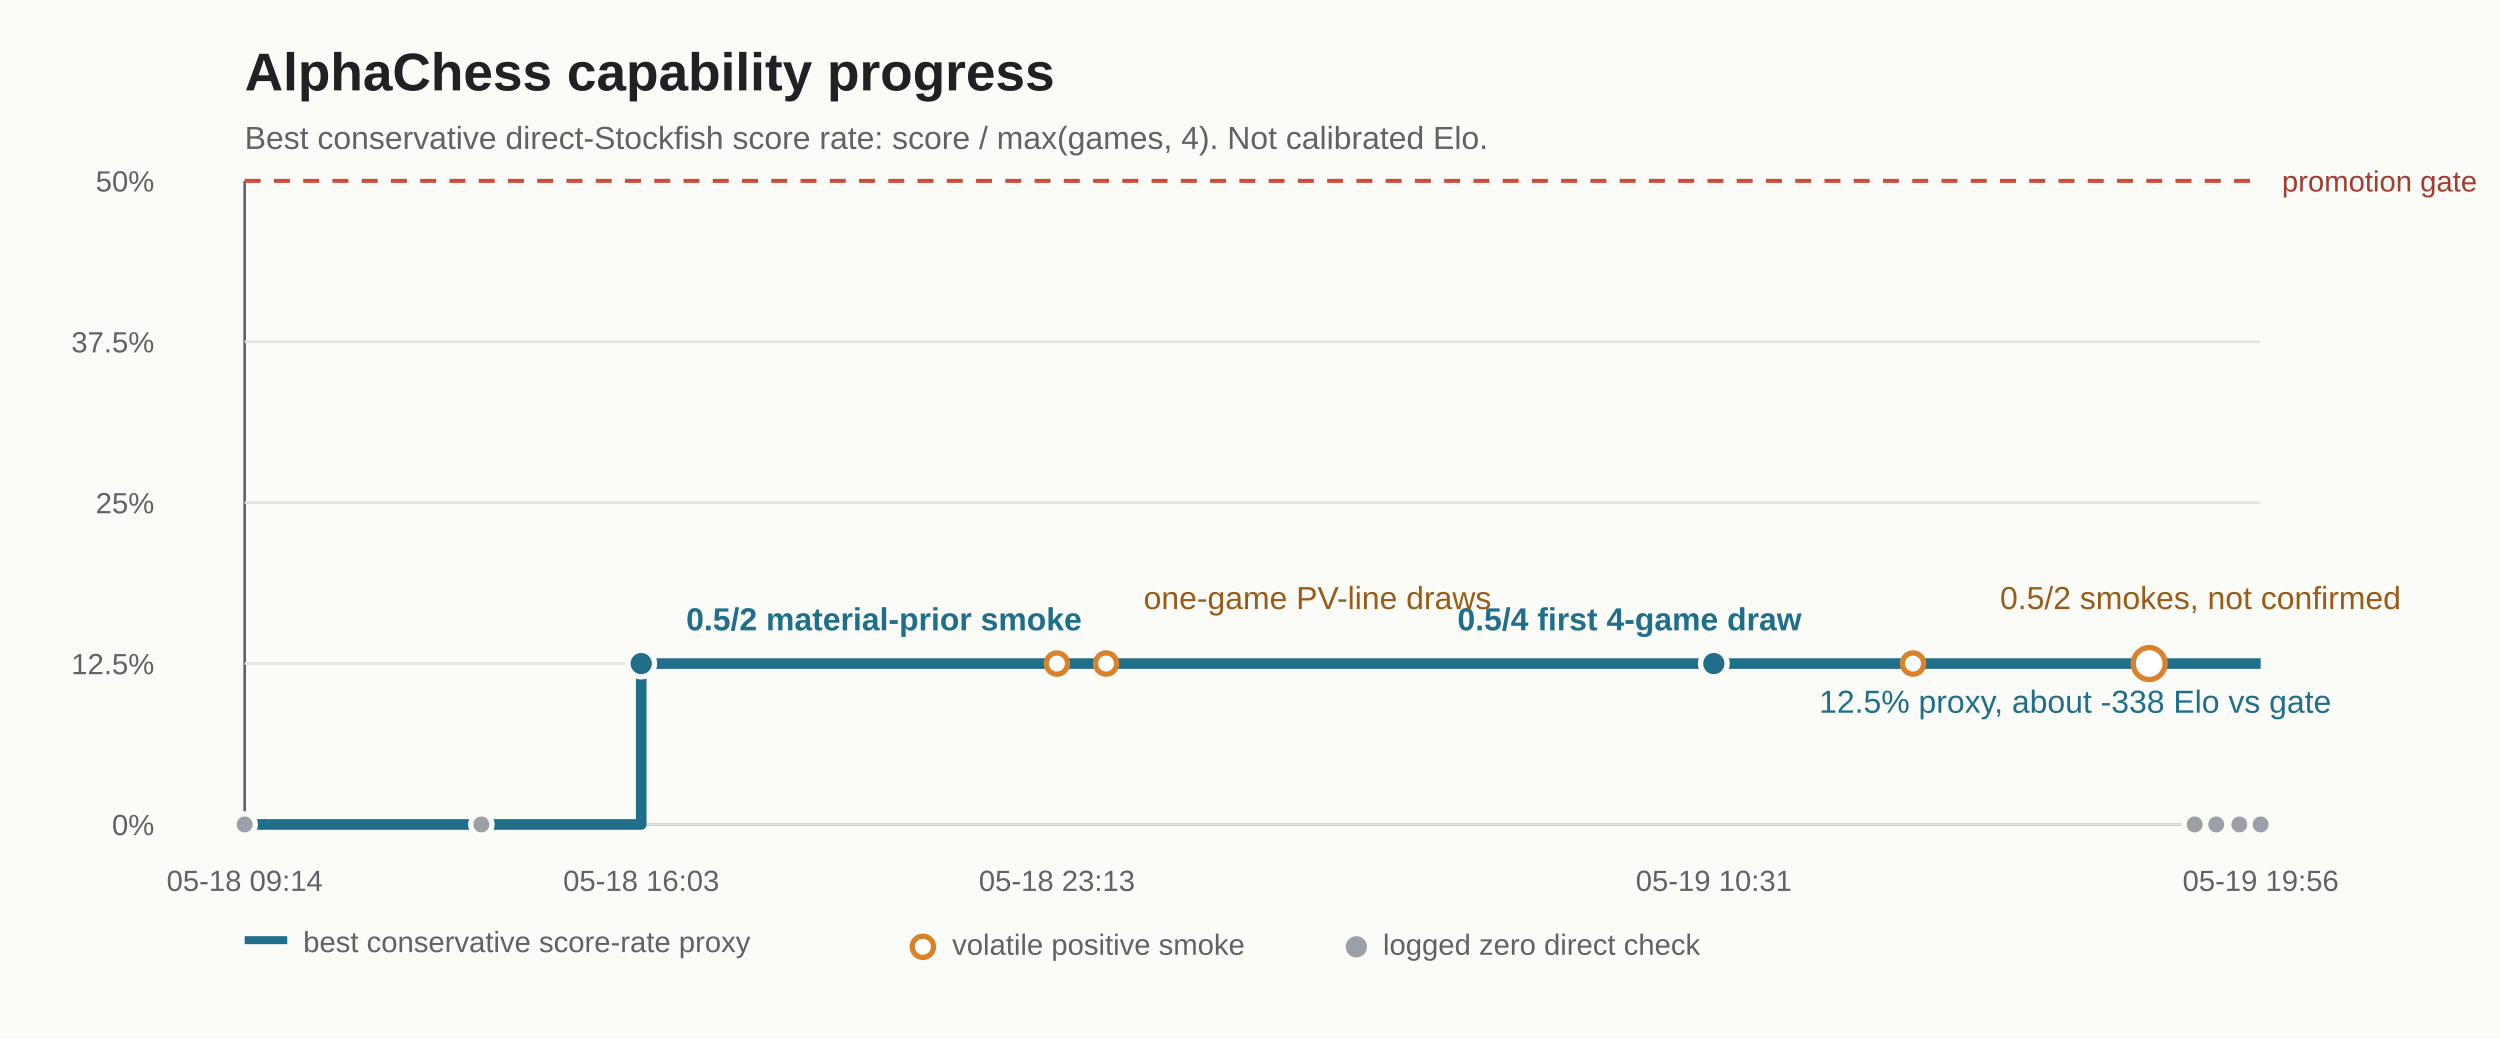
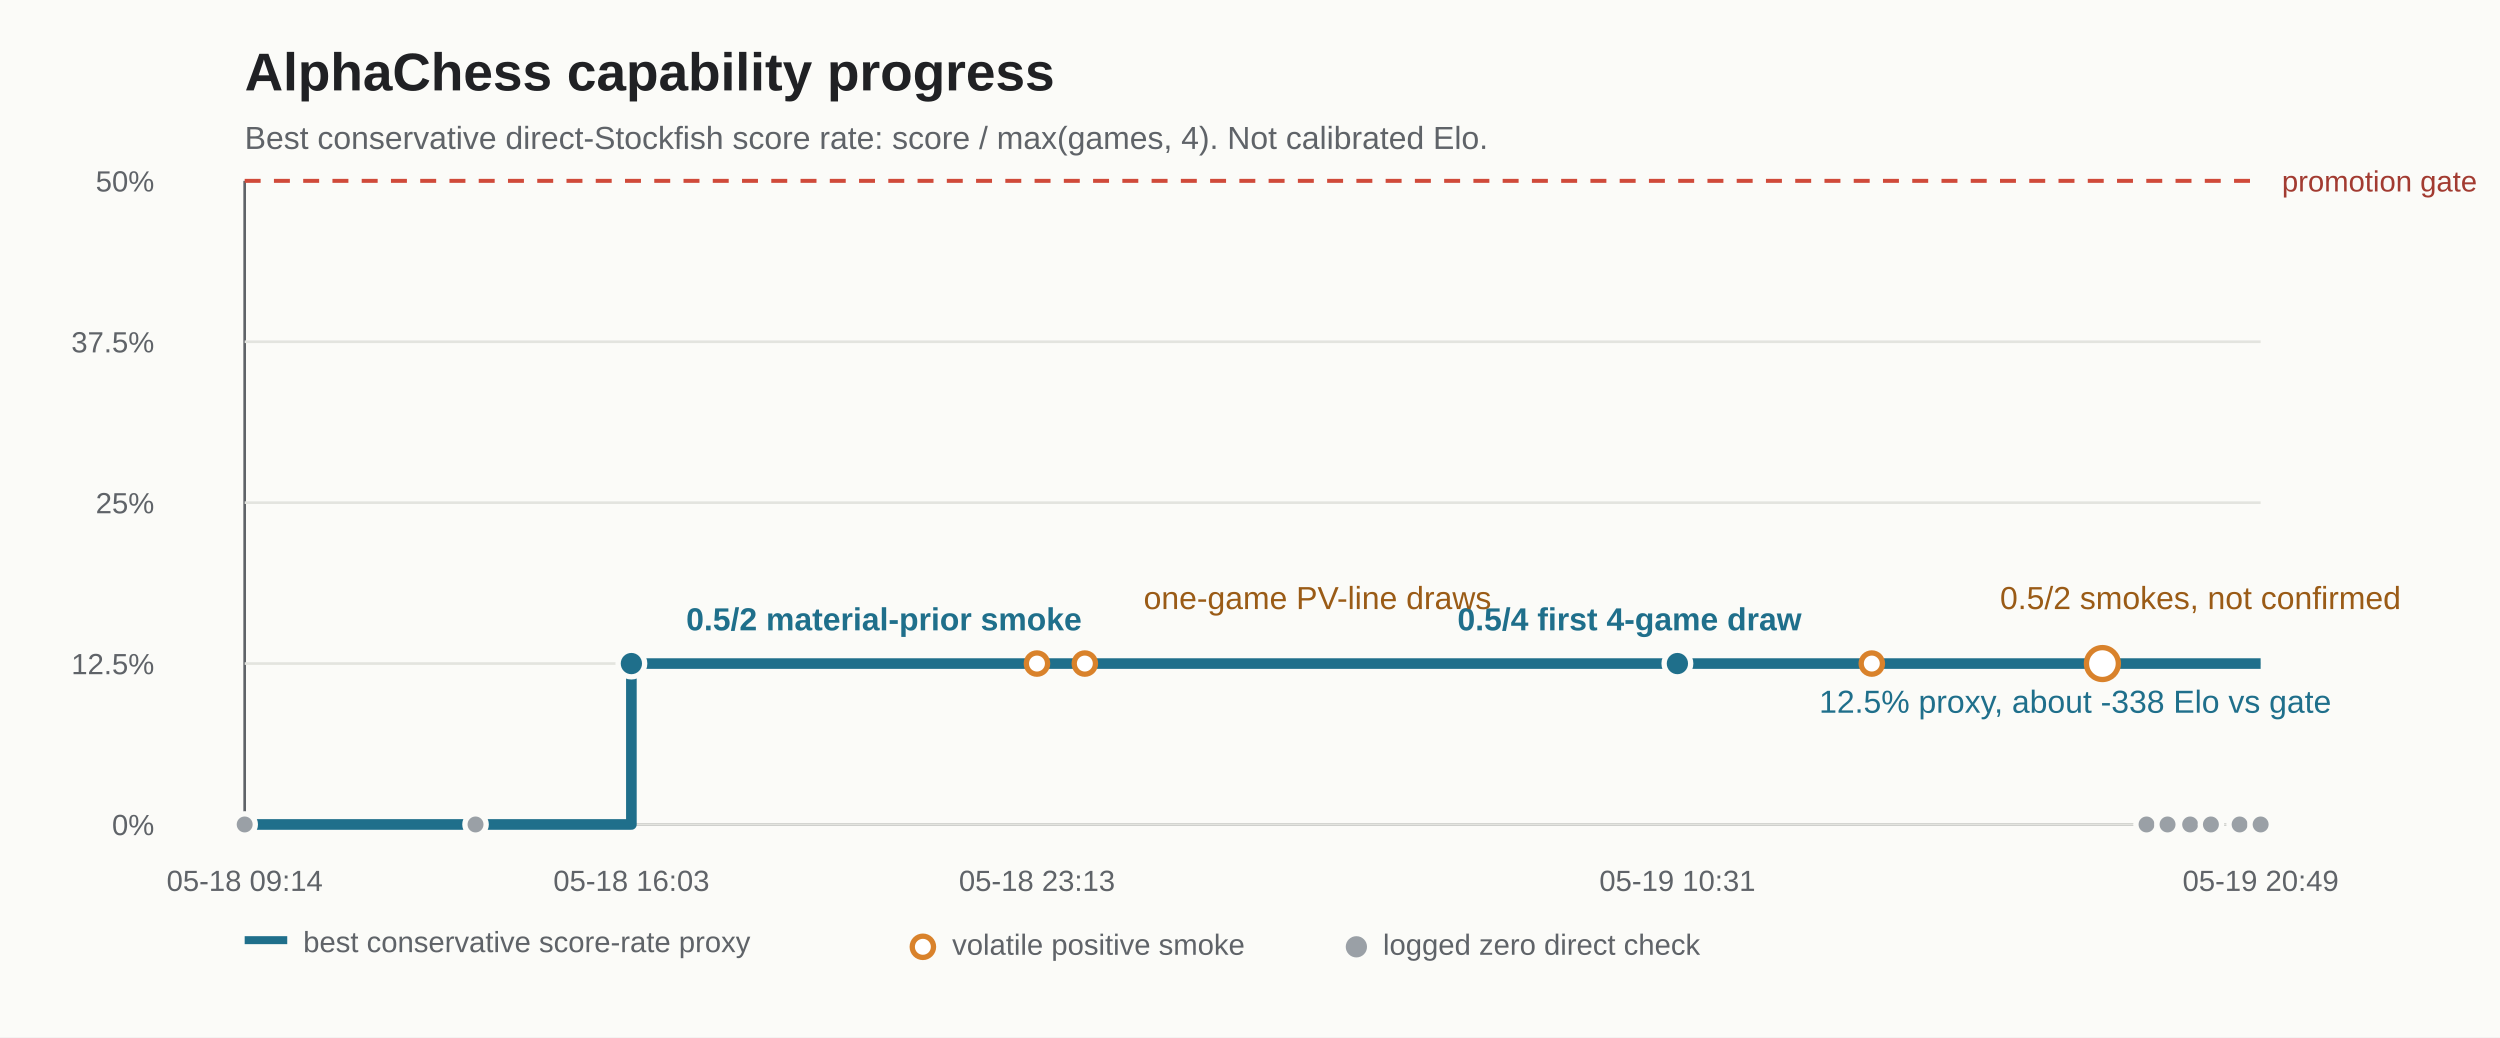
<svg xmlns="http://www.w3.org/2000/svg" width="940" height="390" viewBox="0 0 940 390" role="img" aria-labelledby="title desc">
  <rect width="940" height="390" fill="#fbfbf8" />
  <text x="92" y="34" font-family="Arial, sans-serif" font-size="20" font-weight="700" fill="#202124">AlphaChess capability progress</text>
  <text x="92" y="56" font-family="Arial, sans-serif" font-size="12" fill="#5f6368">Best conservative direct-Stockfish score rate: score / max(games, 4). Not calibrated Elo.</text>
  <g font-family="Arial, sans-serif" font-size="11" fill="#5f6368">
    <line x1="92" y1="68" x2="92" y2="310" stroke="#5f6368" stroke-width="1" />
    <line x1="92" y1="310" x2="850" y2="310" stroke="#5f6368" stroke-width="1" />
    <line x1="92" y1="68" x2="850" y2="68" stroke="#d04a3a" stroke-width="1.5" stroke-dasharray="6 5" />
    <line x1="92" y1="128.5" x2="850" y2="128.5" stroke="#e3e4df" stroke-width="1" />
    <line x1="92" y1="189" x2="850" y2="189" stroke="#e3e4df" stroke-width="1" />
    <line x1="92" y1="249.5" x2="850" y2="249.5" stroke="#e3e4df" stroke-width="1" />
    <line x1="92" y1="310" x2="850" y2="310" stroke="#e3e4df" stroke-width="1" />
    <text x="58" y="72" text-anchor="end">50%</text>
    <text x="58" y="132.5" text-anchor="end">37.5%</text>
    <text x="58" y="193" text-anchor="end">25%</text>
    <text x="58" y="253.5" text-anchor="end">12.5%</text>
    <text x="58" y="314" text-anchor="end">0%</text>
    <text x="858" y="72" fill="#a23b31">promotion gate</text>
    <text x="92" y="335" text-anchor="middle">05-18 09:14</text>
-     <text x="241.1" y="335" text-anchor="middle">05-18 16:03</text>
-     <text x="397.4" y="335" text-anchor="middle">05-18 23:13</text>
-     <text x="644.4" y="335" text-anchor="middle">05-19 10:31</text>
-     <text x="850" y="335" text-anchor="middle">05-19 19:56</text>
+     <text x="237.4" y="335" text-anchor="middle">05-18 16:03</text>
+     <text x="389.9" y="335" text-anchor="middle">05-18 23:13</text>
+     <text x="630.7" y="335" text-anchor="middle">05-19 10:31</text>
+     <text x="850" y="335" text-anchor="middle">05-19 20:49</text>
  </g>
-   <path d="M 92 310 L 241.1 310 L 241.1 249.5 L 850 249.5" fill="none" stroke="#1f6f8b" stroke-width="4" stroke-linejoin="round" />
+   <path d="M 92 310 L 237.4 310 L 237.4 249.5 L 850 249.5" fill="none" stroke="#1f6f8b" stroke-width="4" stroke-linejoin="round" />
  <g fill="#9aa0a6" stroke="#fbfbf8" stroke-width="2">
    <circle cx="92" cy="310" r="4" />
-     <circle cx="181" cy="310" r="4" />
-     <circle cx="825.2" cy="310" r="4" />
-     <circle cx="833.3" cy="310" r="4" />
-     <circle cx="842" cy="310" r="4" />
+     <circle cx="178.8" cy="310" r="4" />
+     <circle cx="807.1" cy="310" r="4" />
+     <circle cx="815" cy="310" r="4" />
+     <circle cx="823.5" cy="310" r="4" />
+     <circle cx="831.3" cy="310" r="4" />
+     <circle cx="842.1" cy="310" r="4" />
    <circle cx="850" cy="310" r="4" />
  </g>
  <g fill="#1f6f8b" stroke="#fbfbf8" stroke-width="2">
-     <circle cx="241.1" cy="249.5" r="5" />
-     <circle cx="644.4" cy="249.5" r="5" />
-     <circle cx="808.1" cy="249.5" r="5" />
+     <circle cx="237.4" cy="249.5" r="5" />
+     <circle cx="630.7" cy="249.5" r="5" />
+     <circle cx="790.5" cy="249.5" r="5" />
  </g>
  <g fill="#ffffff" stroke="#d9822b" stroke-width="2">
-     <circle cx="397.4" cy="249.5" r="4" />
-     <circle cx="415.9" cy="249.5" r="4" />
-     <circle cx="719.3" cy="249.5" r="4" />
-     <circle cx="808.1" cy="249.5" r="6" />
+     <circle cx="389.9" cy="249.5" r="4" />
+     <circle cx="407.9" cy="249.5" r="4" />
+     <circle cx="703.8" cy="249.5" r="4" />
+     <circle cx="790.5" cy="249.5" r="6" />
  </g>
  <g font-family="Arial, sans-serif" font-size="12" fill="#202124">
    <text x="258" y="237" font-weight="700" fill="#1f6f8b">0.5/2 material-prior smoke</text>
    <text x="548" y="237" font-weight="700" fill="#1f6f8b">0.5/4 first 4-game draw</text>
    <text x="684" y="268" fill="#1f6f8b">12.5% proxy, about -338 Elo vs gate</text>
    <text x="430" y="229" fill="#9a5b16">one-game PV-line draws</text>
    <text x="752" y="229" fill="#9a5b16">0.5/2 smokes, not confirmed</text>
  </g>
  <g font-family="Arial, sans-serif" font-size="11" fill="#5f6368">
    <rect x="92" y="352" width="16" height="3" fill="#1f6f8b" />
    <text x="114" y="358">best conservative score-rate proxy</text>
    <circle cx="347" cy="356" r="4" fill="#ffffff" stroke="#d9822b" stroke-width="2" />
    <text x="358" y="359">volatile positive smoke</text>
    <circle cx="510" cy="356" r="4" fill="#9aa0a6" />
    <text x="520" y="359">logged zero direct check</text>
  </g>
</svg>
